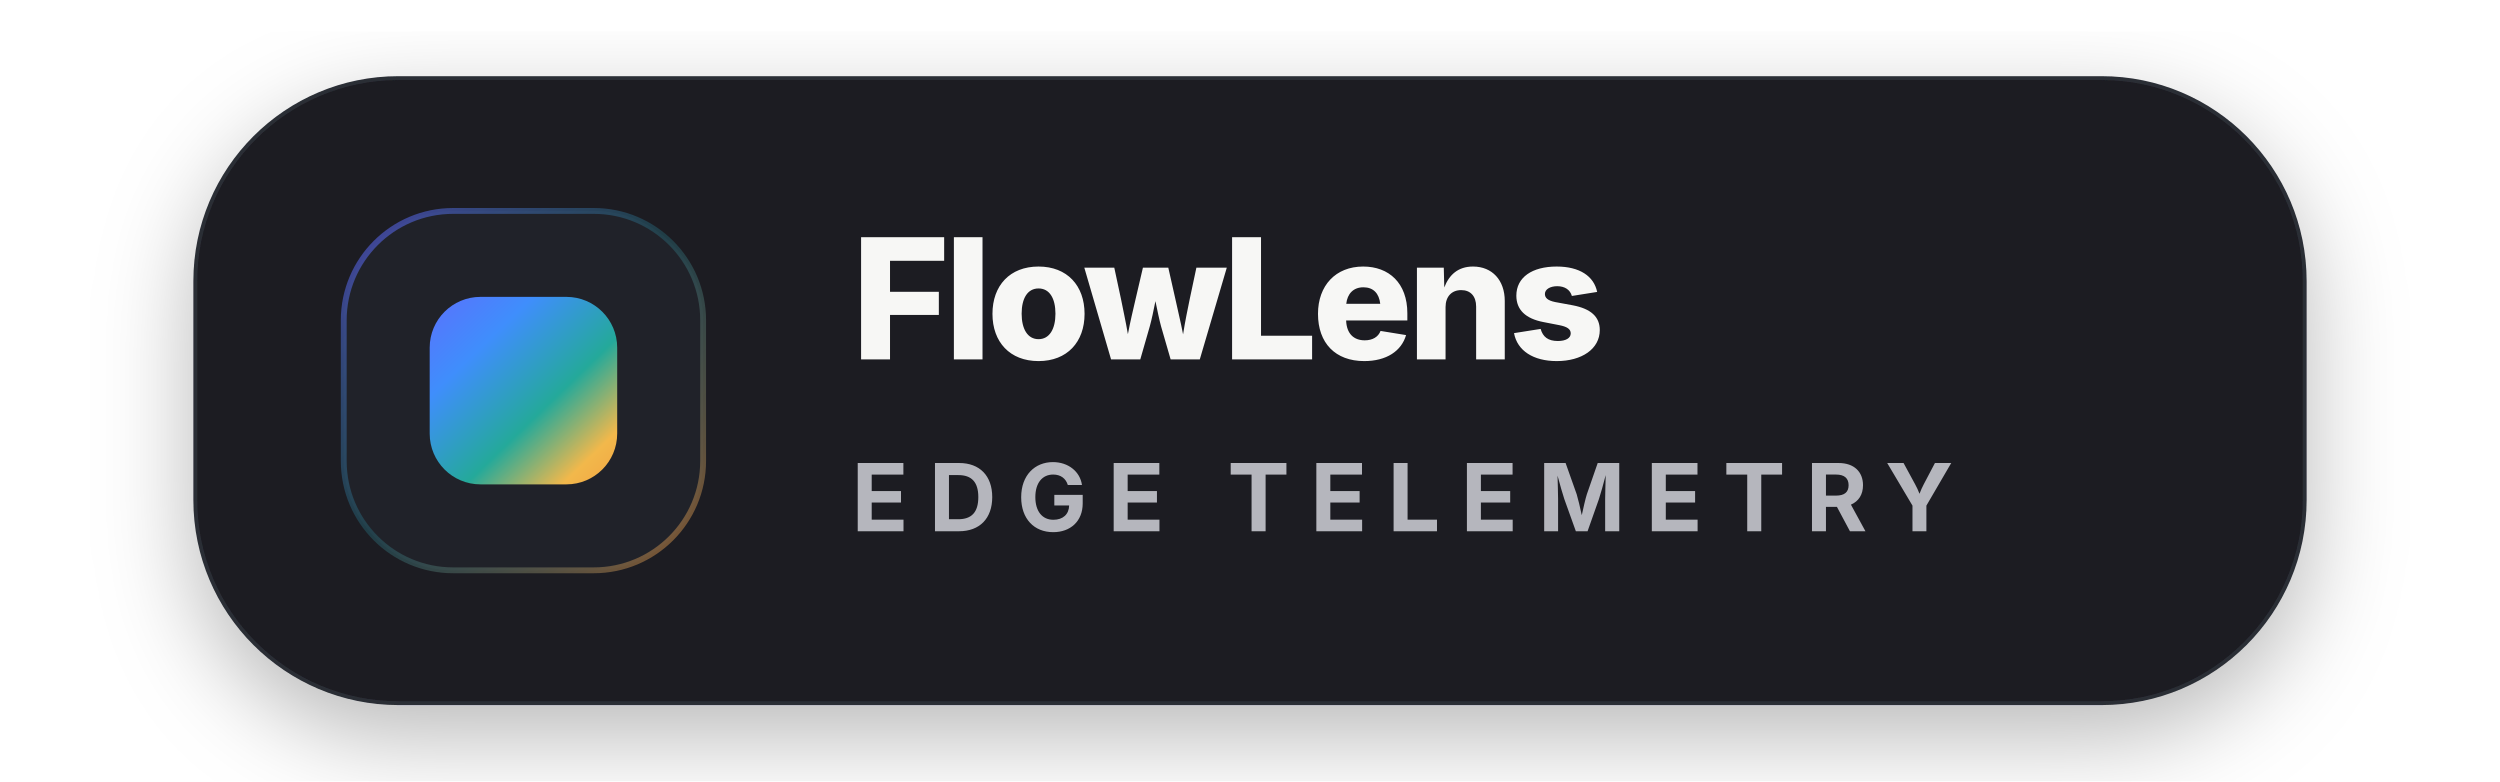
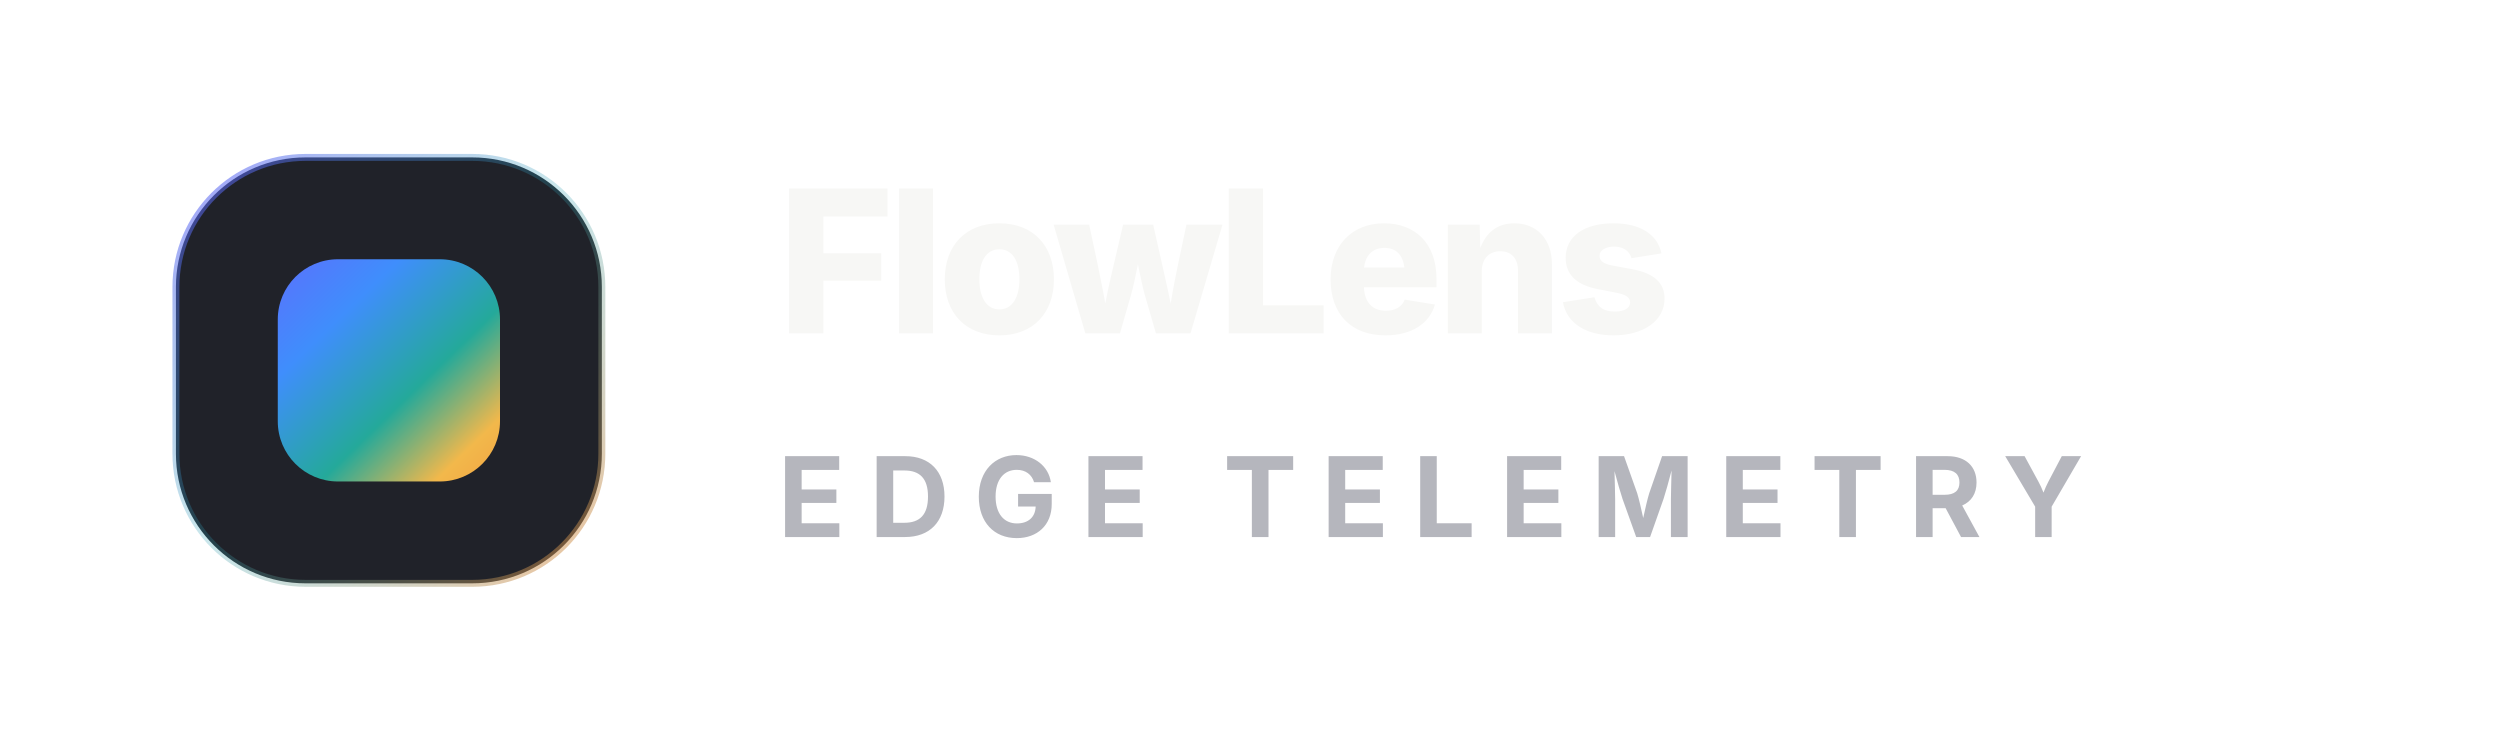
- <svg xmlns="http://www.w3.org/2000/svg" viewBox="0 0 640 200" role="img" aria-labelledby="flowlens-brand-title">
+ <svg xmlns="http://www.w3.org/2000/svg" viewBox="50 20 540 160" role="img" aria-labelledby="flowlens-brand-title">
  <defs>
    <linearGradient id="flowlens-icon-dark" x1="98" y1="70" x2="158" y2="132" gradientUnits="userSpaceOnUse">
      <stop offset="0" stop-color="#6d5dfc" />
      <stop offset="0.36" stop-color="#3f8efc" />
      <stop offset="0.62" stop-color="#24a99a" />
      <stop offset="0.82" stop-color="#f2b84b" />
      <stop offset="1" stop-color="#f29a3f" />
    </linearGradient>
    <linearGradient id="flowlens-outline-dark" x1="88" y1="54" x2="180" y2="146" gradientUnits="userSpaceOnUse">
      <stop offset="0" stop-color="#635bff" stop-opacity="0.62" />
      <stop offset="0.48" stop-color="#2c9eb2" stop-opacity="0.25" />
      <stop offset="1" stop-color="#ec8c38" stop-opacity="0.55" />
    </linearGradient>
-     <filter id="flowlens-shadow-dark" x="0" y="0" width="640" height="200" filterUnits="userSpaceOnUse">
-       <feDropShadow dx="0" dy="8" stdDeviation="12" flood-color="#000000" flood-opacity="0.28" />
-     </filter>
  </defs>
-   <rect x="50" y="20" width="540" height="160" rx="52" fill="#1b1c22" stroke="#2c2e36" filter="url(#flowlens-shadow-dark)" />
  <rect x="88" y="54" width="92" height="92" rx="28" fill="#202229" stroke="url(#flowlens-outline-dark)" stroke-width="1.5" />
  <rect x="110" y="76" width="48" height="48" rx="13" fill="url(#flowlens-icon-dark)" />
  <text x="218" y="92" fill="#f7f7f5" font-family="Inter, ui-sans-serif, -apple-system, BlinkMacSystemFont, 'Segoe UI', sans-serif" font-size="43" font-weight="760" letter-spacing="-1.4">FlowLens</text>
  <text x="218" y="136" fill="#b5b6bd" font-family="Inter, ui-sans-serif, -apple-system, BlinkMacSystemFont, 'Segoe UI', sans-serif" font-size="24" font-weight="720" letter-spacing="5.2">EDGE TELEMETRY</text>
</svg>
